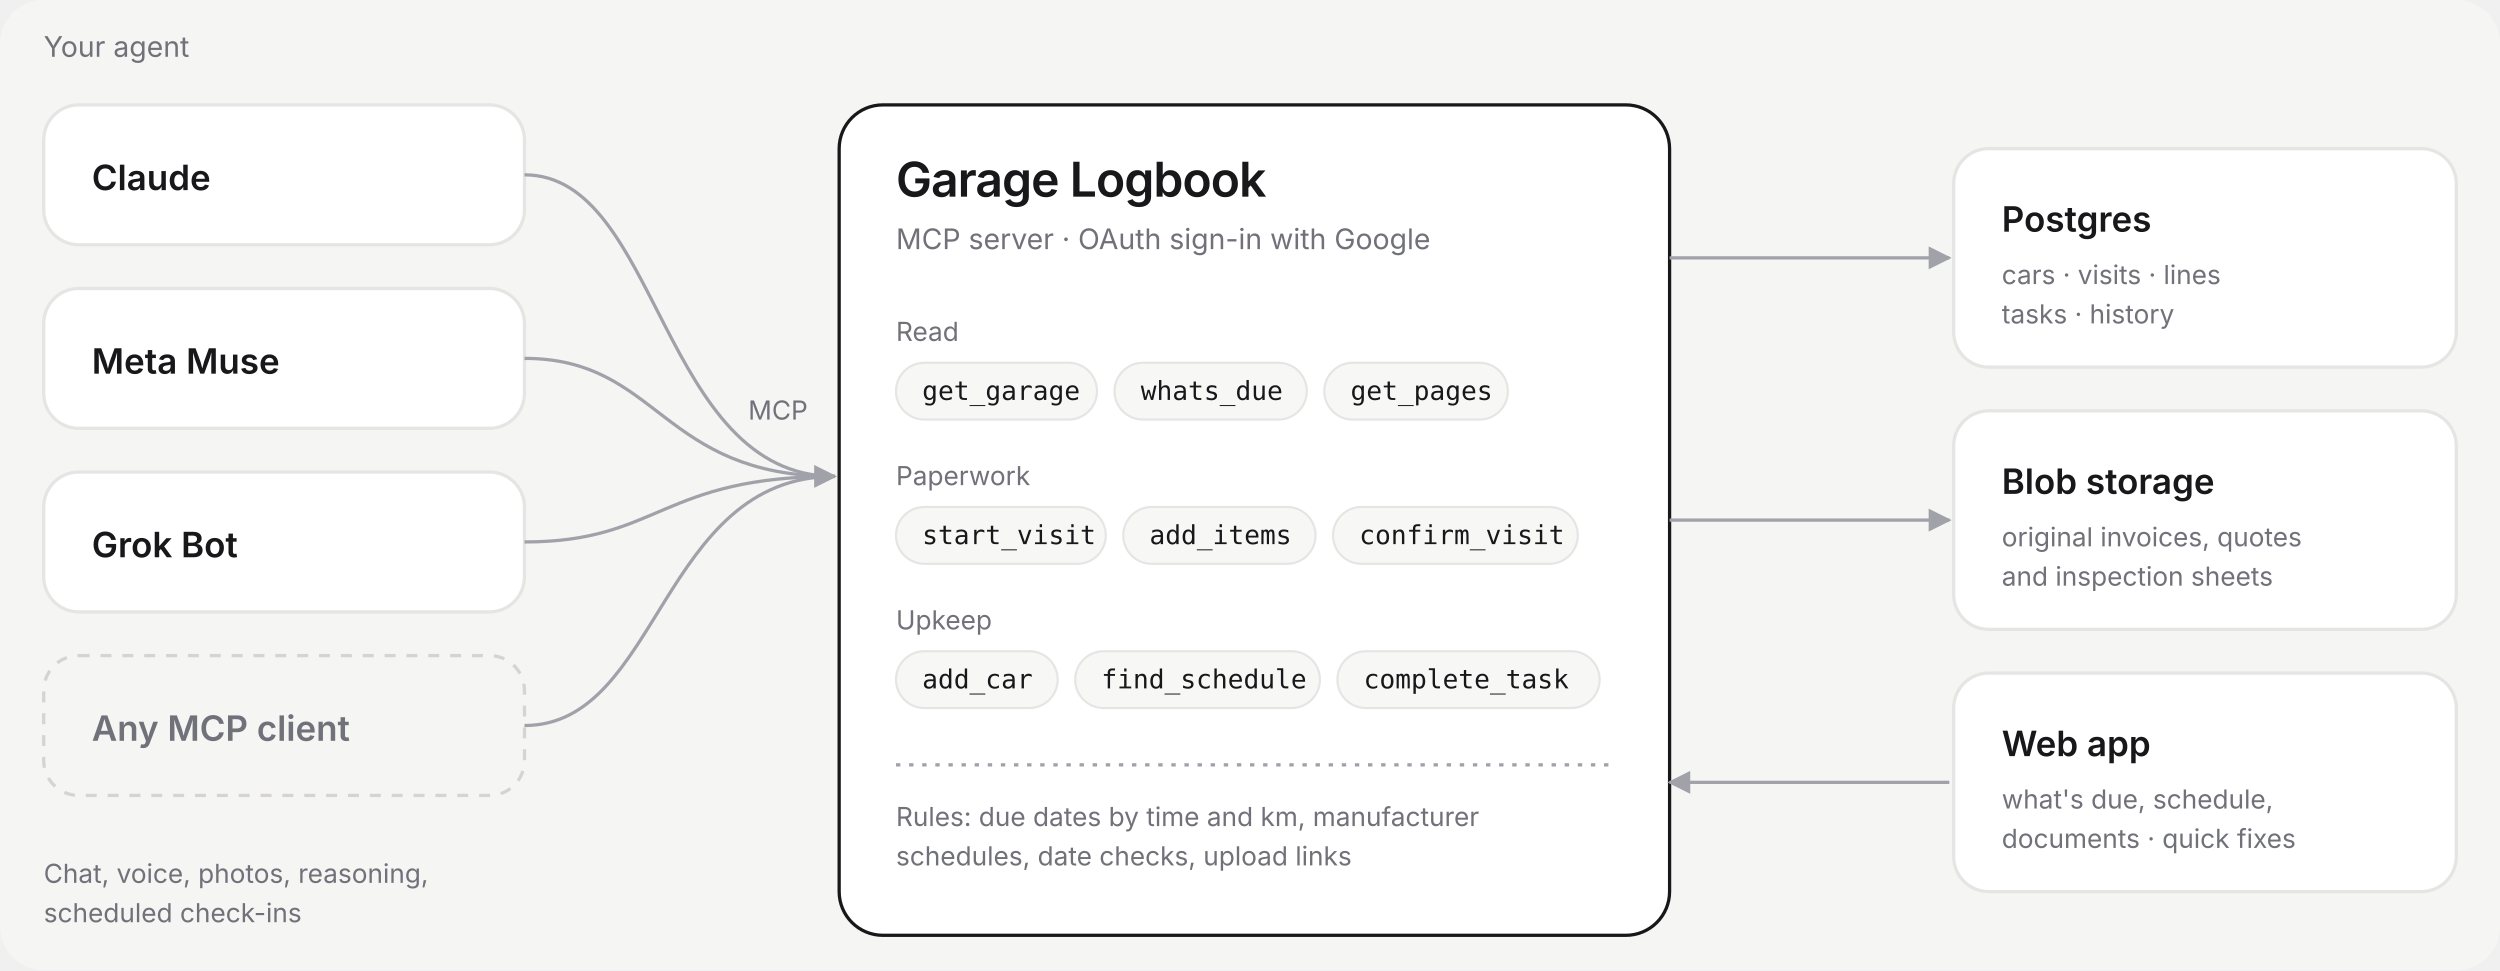
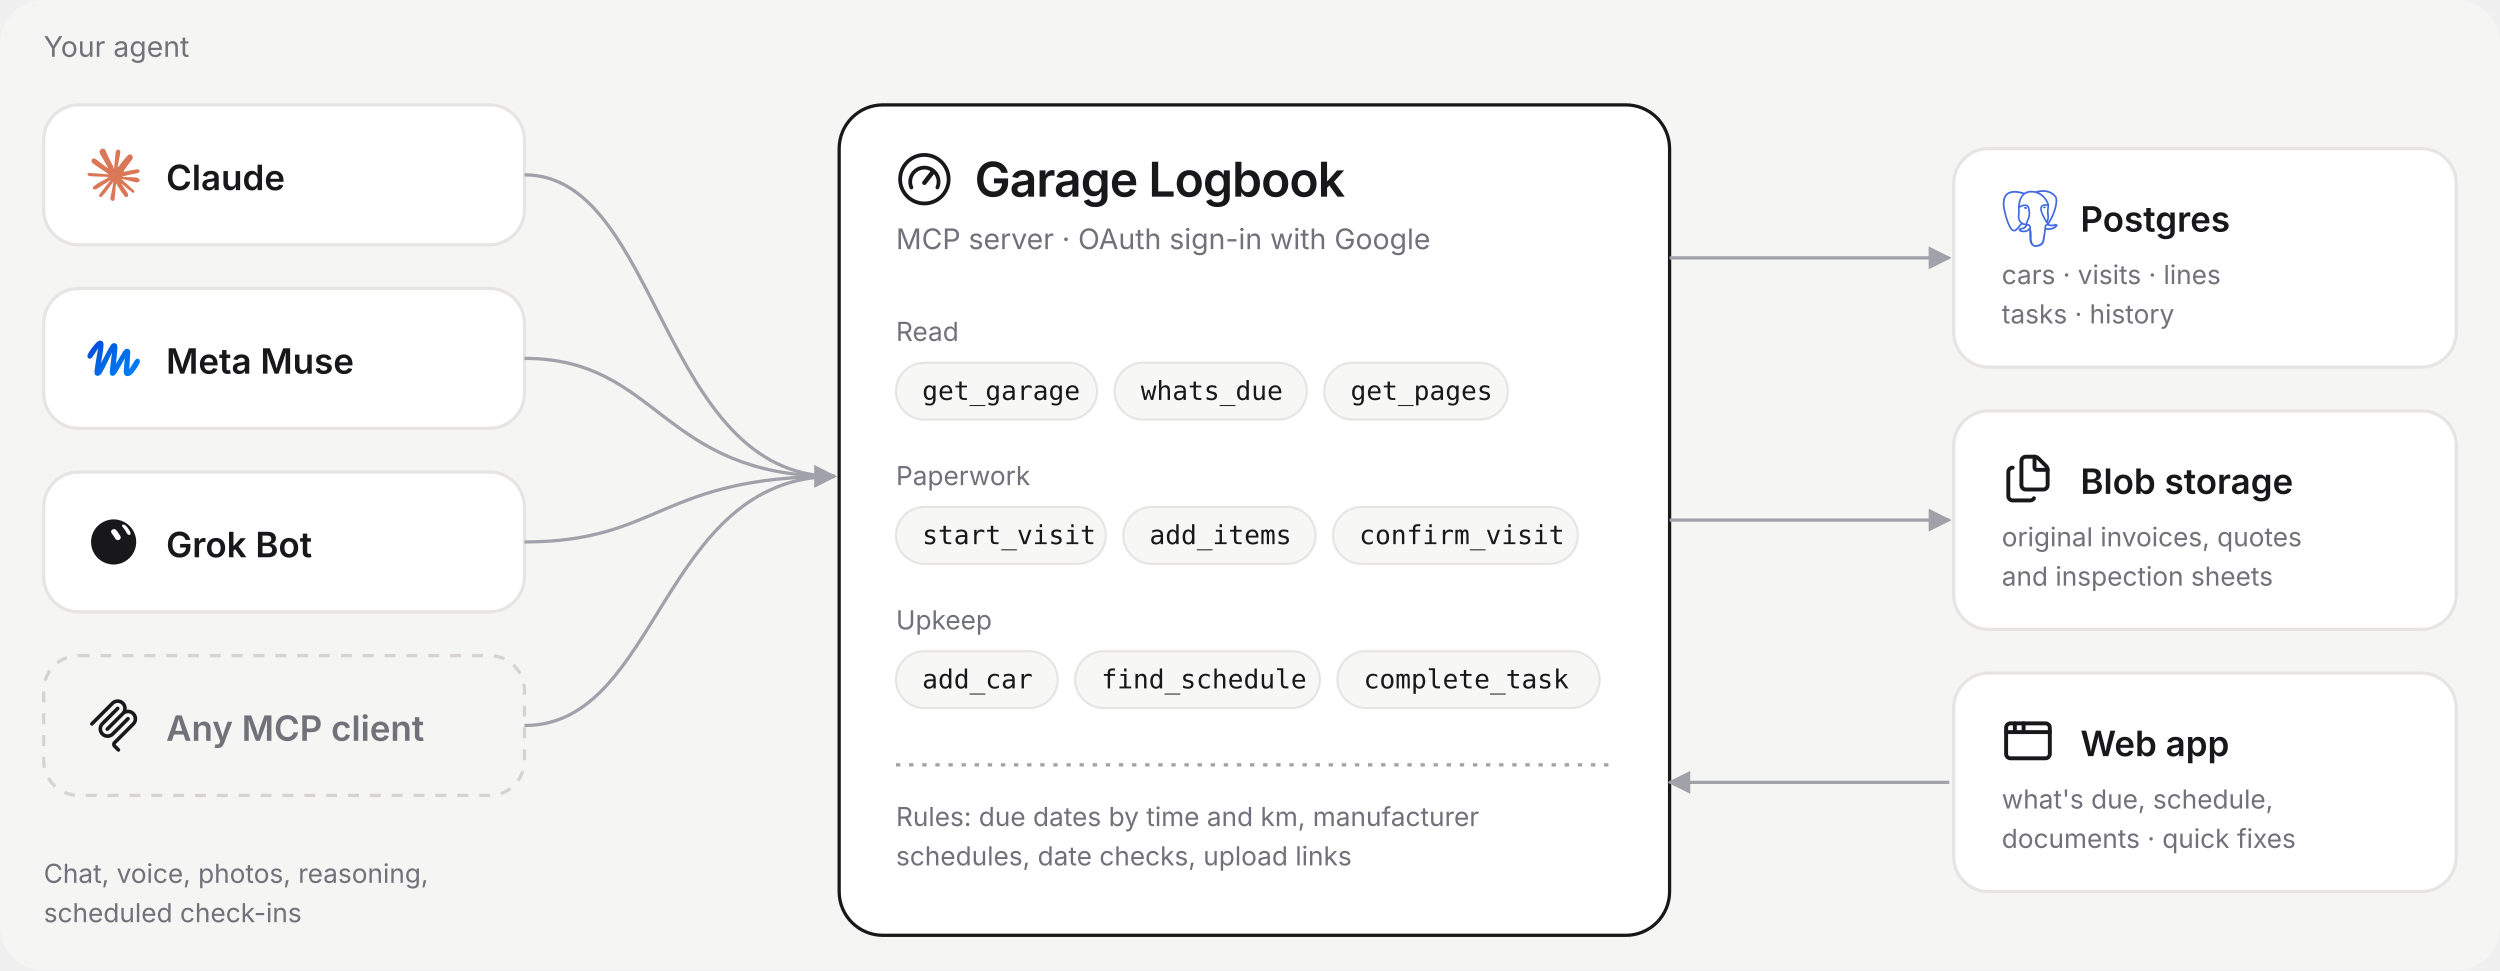
<svg xmlns="http://www.w3.org/2000/svg" viewBox="28 52 1144 444" width="1144" height="444" font-family="Inter, ui-sans-serif, system-ui, -apple-system, 'Segoe UI', sans-serif">
  <style>
    .bg{fill:#f5f5f4}
    .box{fill:#ffffff;stroke:#e7e5e4;stroke-width:1.5}
    .box-strong{fill:#ffffff;stroke:#18181b;stroke-width:1.5}
    .dash{fill:none;stroke:#d6d3d1;stroke-width:1.5;stroke-dasharray:5 5}
    .chip{fill:#f7f7f6;stroke:#e7e5e4;stroke-width:1}
    .ink{fill:#18181b}
    .muted{fill:#71717a}
    .line{stroke:#a1a1aa;stroke-width:1.5;fill:none}
    .arrow{fill:#a1a1aa}
    .t-lg{font-size:22px;font-weight:600;letter-spacing:-.02em}
    .t-md{font-size:16px;font-weight:600}
    .t-sm{font-size:13px}
    .t-xs{font-size:12px}
+     .claude{fill:#D97757}
+     .pg{fill:#4169E1}
+     .icon{stroke:#18181b}
    .mono{font-family:ui-monospace, SFMono-Regular, Menlo, monospace;font-size:12px}
    @media (prefers-color-scheme: dark){
      .bg{fill:#0c0c0d}
      .box{fill:#161618;stroke:#26262a}
      .box-strong{fill:#161618;stroke:#f4f4f5}
      .dash{stroke:#34343a}
      .chip{fill:#1c1c1f;stroke:#26262a}
      .ink{fill:#f4f4f5}
      .muted{fill:#a1a1aa}
      .line{stroke:#71717a}
      .arrow{fill:#71717a}
+       .icon{stroke:#f4f4f5}
+       .pg{fill:#6b8cf0}
    }
  </style>
  <defs>
    <marker id="a" viewBox="0 0 10 10" refX="9" refY="5" markerWidth="7" markerHeight="7" orient="auto-start-reverse">
      <path d="M0 0 10 5 0 10z" class="arrow" />
    </marker>
  </defs>
  <rect class="bg" x="28" y="52" width="1144" height="444" rx="20" />
  <text x="48" y="78" class="muted t-sm">Your agent</text>
  <rect class="box" x="48" y="100" width="220" height="64" rx="16" />
-   <text x="70" y="139" class="ink t-md">Claude</text>
+   <svg x="68" y="120" width="24" height="24" viewBox="0 0 24 24">
+     <path class="claude" d="m4.714 15.956 4.717-2.647.079-.231-.079-.128h-.231l-.789-.049-2.696-.073-2.337-.097-2.265-.121-.571-.121-.534-.704.055-.352.48-.322.686.061 1.518.103 2.277.158 1.651.097 2.447.255h.389l.055-.158-.134-.097-.103-.097L6.973 9.836l-2.55-1.688-1.336-.971-.723-.492-.364-.461-.158-1.008.656-.723.88.061.225.061.892.686 1.906 1.475 2.489 1.834.364.303.146-.103.018-.073-.164-.273-1.354-2.447-1.445-2.489-.643-1.032-.17-.619c-.061-.255-.103-.467-.103-.729L6.287.134 6.7 0l.996.134.419.364.619 1.415 1.002 2.228 1.554 3.03.455.898.243.832.091.255h.158v-.146l.128-1.706.237-2.095.231-2.696.079-.759.376-.911.747-.492.583.279.48.686-.067.443-.285 1.852-.559 2.902-.364 1.943h.212l.243-.243.984-1.305 1.651-2.064.729-.82.85-.905.546-.431h1.032l.759 1.129-.34 1.166-1.062 1.348-.88 1.141-1.263 1.7-.789 1.36.073.109.188-.018 2.853-.607 1.542-.279 1.84-.316.832.389.091.395-.328.807-1.967.486-2.307.461-3.436.814-.043.03.049.061 1.548.146.662.036h1.621l3.018.225.789.522.474.638-.079.486-1.214.619-1.639-.389-3.825-.911-1.311-.328h-.182v.109l1.093 1.069 2.003 1.809 2.507 2.331.128.577-.322.455-.34-.049-2.204-1.657-.85-.747-1.925-1.621h-.128v.17l.443.65 2.344 3.521.121 1.081-.17.352-.607.212-.668-.121-1.372-1.925L14.38 17.959l-1.141-1.943-.14.079-.674 7.255-.316.37-.729.279-.607-.461-.322-.747.322-1.475.389-1.925.316-1.53.285-1.9.17-.631-.012-.043-.14.018-1.433 1.967-2.18 2.945-1.724 1.846-.413.164-.716-.37.067-.662.401-.589 2.386-3.036 1.439-1.882.929-1.087-.006-.158h-.055l-6.338 4.116-1.129.146-.486-.455.061-.747.231-.243 1.906-1.311Z" />
+   </svg>
+   <text x="104" y="139" class="ink t-md">Claude</text>
  <rect class="box" x="48" y="184" width="220" height="64" rx="16" />
-   <text x="70" y="223" class="ink t-md">Meta Muse</text>
+   <svg x="68" y="204" width="24" height="24" viewBox="0 0 100 100" fill="none">
+     <path d="M24.626 16.121C28.236 16.121 30.819 18.941 30.819 23.364C30.819 27.787 30.105 31.776 28.922 40.247C28.074 46.181 26.62 55.242 26.013 59.009C27.178 56.782 29.907 51.576 30.391 50.598C36.108 39.061 42.066 28.754 43.783 26.025C46.059 22.382 48.062 20.923 51.16 20.923C52.769 20.923 54.683 21.736 55.632 22.819C56.918 24.29 57.186 26.66 57.141 29.244C57.074 33.207 56.56 39.526 55.855 46.57C55.542 49.706 54.937 56.107 54.529 60.4C58.188 53.853 64.961 41.811 67.692 37.606C70.073 33.94 72.466 31.58 75.684 31.58C78.46 31.58 81.881 33.542 81.677 38.757C81.377 46.456 80.267 63.223 79.761 70.748C83.166 65.791 87.638 58.454 89.315 55.697C91.01 52.908 92.75 50.654 95.39 50.578C98.099 50.499 99.913 52.341 99.996 55.184C100.078 58.028 98.383 61.226 96.134 64.856C93.694 68.796 90.962 73.012 87.638 76.949C84.315 80.886 81.26 83.878 76.599 83.879C72.424 83.879 69.487 81.104 69.283 76.025C69.177 73.364 69.68 67.641 70.06 63.167C70.5 57.987 71.031 52.986 71.403 49.679C67.734 56.398 60.01 70.468 56.535 75.96C53.134 81.334 51.477 83.227 47.888 83.228C44.298 83.228 42.723 80.642 42.672 76.75C42.614 72.528 45.785 47.182 46.859 38.737C45.118 42.462 40.839 51.606 38.155 57.044C35.559 62.306 31.204 71.398 28.044 76.636C25.767 80.409 23.209 83.227 19.417 83.228C15.625 83.228 13.485 80.678 13.485 76.579C13.485 72.479 14.672 65.649 15.947 57.178C16.584 53.078 17.311 48.613 18.131 43.876C18.732 40.448 19.776 34.417 20.418 30.713C17.502 35.254 12.254 43.428 10.657 45.89C8.881 48.629 7.287 50.626 4.647 50.627C1.733 50.627 0.001 48.352 0 45.711C0 43.07 1.343 41.034 3.524 37.451C6.324 32.846 11.358 26.57 14.115 23.275C17.366 19.391 20.614 16.122 24.626 16.121Z" fill="url(#muse-grad)" />
+     <defs>
+       <linearGradient id="muse-grad" x1="133.245" y1="109.046" x2="24.92" y2="-12.556" gradientUnits="userSpaceOnUse">
+         <stop offset="0.255" stop-color="#0082FB" style="stop-color:#0082FB;stop-color:color(display-p3 0 0.51 0.984);stop-opacity:1;" />
+         <stop offset="0.697" stop-color="#0064E0" style="stop-color:#0064E0;stop-color:color(display-p3 0 0.392 0.878);stop-opacity:1;" />
+         <stop offset="1" stop-color="#0040DC" style="stop-color:#0040DC;stop-color:color(display-p3 0 0.251 0.863);stop-opacity:1;" />
+       </linearGradient>
+     </defs>
+   </svg>
+   <text x="104" y="223" class="ink t-md">Meta Muse</text>
  <rect class="box" x="48" y="268" width="220" height="64" rx="16" />
-   <text x="70" y="307" class="ink t-md">Grok Bot</text>
+   <svg x="68" y="288" width="24" height="24" viewBox="0 0 24 24">
+     <path class="ink" fill-rule="evenodd" d="M 21.675 8.364 C 22.181 9.711 22.401 11.160 22.318 12.596 C 22.240 13.947 21.893 15.281 21.305 16.500 C 19.286 20.674 14.707 23.000 10.145 22.167 C 9.064 21.970 8.015 21.599 7.049 21.073 C 6.010 20.506 5.070 19.758 4.283 18.874 C 3.438 17.927 2.772 16.824 2.325 15.636 C 1.819 14.289 1.599 12.840 1.682 11.404 C 1.760 10.053 2.107 8.719 2.695 7.500 C 4.714 3.326 9.293 1.000 13.855 1.833 C 14.936 2.030 15.985 2.401 16.951 2.927 C 17.990 3.494 18.930 4.242 19.717 5.126 C 20.562 6.073 21.228 7.177 21.675 8.364 Z M 12.012 6.137 L 12.309 6.139 L 12.599 6.198 L 12.871 6.314 L 13.114 6.485 L 13.310 6.706 L 13.490 6.943 L 13.665 7.183 L 13.838 7.423 L 14.010 7.666 L 14.178 7.911 L 14.344 8.157 L 14.509 8.405 L 14.670 8.653 L 14.830 8.903 L 14.986 9.155 L 15.124 9.418 L 15.206 9.703 L 15.222 9.998 L 15.171 10.290 L 15.052 10.562 L 14.872 10.797 L 14.641 10.982 L 14.374 11.108 L 14.083 11.168 L 13.787 11.160 L 13.500 11.086 L 13.235 10.954 L 13.003 10.767 L 12.817 10.537 L 12.659 10.287 L 12.497 10.037 L 12.334 9.790 L 12.170 9.542 L 12.003 9.296 L 11.837 9.051 L 11.667 8.807 L 11.495 8.565 L 11.322 8.323 L 11.148 8.084 L 10.978 7.839 L 10.869 7.565 L 10.839 7.271 L 10.890 6.979 L 11.016 6.712 L 11.209 6.486 L 11.449 6.312 L 11.721 6.195 Z M 16.385 4.055 L 16.653 4.082 L 16.911 4.159 L 17.157 4.272 L 17.386 4.412 L 17.600 4.576 L 17.793 4.764 L 17.972 4.967 L 18.144 5.175 L 18.313 5.386 L 18.475 5.601 L 18.633 5.818 L 18.787 6.041 L 18.934 6.267 L 19.077 6.495 L 19.214 6.728 L 19.347 6.963 L 19.474 7.200 L 19.594 7.441 L 19.685 7.696 L 19.736 7.960 L 19.734 8.229 L 19.659 8.486 L 19.488 8.692 L 19.239 8.788 L 18.971 8.769 L 18.720 8.673 L 18.494 8.528 L 18.293 8.347 L 18.119 8.141 L 17.972 7.915 L 17.846 7.677 L 17.716 7.442 L 17.582 7.206 L 17.442 6.976 L 17.298 6.748 L 17.150 6.523 L 16.997 6.300 L 16.838 6.083 L 16.676 5.868 L 16.508 5.655 L 16.336 5.449 L 16.158 5.245 L 16.001 5.026 L 15.884 4.783 L 15.837 4.519 L 15.911 4.264 L 16.121 4.101 Z" />
+   </svg>
+   <text x="104" y="307" class="ink t-md">Grok Bot</text>
  <rect class="dash" x="48" y="352" width="220" height="64" rx="16" />
-   <text x="70" y="391" class="muted t-md">Any MCP client</text>
+   <svg x="68" y="372" width="24" height="24" viewBox="0 0 24 24">
+     <path class="ink" d="M13.85 0a4.16 4.16 0 0 0-2.95 1.217L1.456 10.66a.835.835 0 0 0 0 1.18.835.835 0 0 0 1.18 0l9.442-9.442a2.49 2.49 0 0 1 3.541 0 2.49 2.49 0 0 1 0 3.541L8.59 12.97l-.1.1a.835.835 0 0 0 0 1.18.835.835 0 0 0 1.18 0l.1-.098 7.03-7.034a2.49 2.49 0 0 1 3.542 0l.049.05a2.49 2.49 0 0 1 0 3.54l-8.54 8.54a1.96 1.96 0 0 0 0 2.755l1.753 1.753a.835.835 0 0 0 1.18 0 .835.835 0 0 0 0-1.18l-1.753-1.753a.266.266 0 0 1 0-.394l8.54-8.54a4.185 4.185 0 0 0 0-5.9l-.05-.05a4.16 4.16 0 0 0-2.95-1.218c-.2 0-.401.02-.6.048a4.17 4.17 0 0 0-1.17-3.552A4.16 4.16 0 0 0 13.85 0m0 3.333a.84.84 0 0 0-.59.245L6.275 10.56a4.186 4.186 0 0 0 0 5.902 4.186 4.186 0 0 0 5.902 0L19.16 9.48a.835.835 0 0 0 0-1.18.835.835 0 0 0-1.18 0l-6.985 6.984a2.49 2.49 0 0 1-3.54 0 2.49 2.49 0 0 1 0-3.54l6.983-6.985a.835.835 0 0 0 0-1.18.84.84 0 0 0-.59-.245" />
+   </svg>
+   <text x="104" y="391" class="muted t-md">Any MCP client</text>
  <text x="48" y="456" class="muted t-xs">Chat, voice, photos, reasoning,</text>
  <text x="48" y="474" class="muted t-xs">scheduled check-ins</text>
  <path class="line" d="M268 132 C330 132 330 270 410 270" marker-end="url(#a)" />
  <path class="line" d="M268 216 C330 216 330 270 410 270" />
  <path class="line" d="M268 300 C330 300 330 270 410 270" />
  <path class="line" d="M268 384 C330 384 330 270 410 270" />
-   <text x="384" y="244" class="muted t-xs" text-anchor="middle">MCP</text>
  <rect class="box-strong" x="412" y="100" width="380" height="380" rx="20" />
-   <text x="438" y="142" class="ink t-lg">Garage Logbook</text>
+   <svg x="438" y="121" width="26" height="26" viewBox="0 0 24 24" fill="none" class="icon" stroke-width="1.6" stroke-linecap="round">
+     <circle cx="12" cy="12" r="10.25" />
+     <path d="M6.5 15.5a6 6 0 1 1 11 0" />
+     <path d="M12 13.5 15.5 9" stroke-width="1.9" />
+   </svg>
+   <text x="474" y="142" class="ink t-lg">Garage Logbook</text>
  <text x="438" y="166" class="muted t-sm">MCP server · OAuth sign-in with Google</text>
  <text x="438" y="208" class="muted t-xs">Read</text>
  <rect class="chip" x="438" y="218" width="92" height="26" rx="13" />
  <text x="450" y="235" class="ink mono">get_garage</text>
  <rect class="chip" x="538" y="218" width="88" height="26" rx="13" />
  <text x="550" y="235" class="ink mono">whats_due</text>
  <rect class="chip" x="634" y="218" width="84" height="26" rx="13" />
  <text x="646" y="235" class="ink mono">get_pages</text>
  <text x="438" y="274" class="muted t-xs">Paperwork</text>
  <rect class="chip" x="438" y="284" width="96" height="26" rx="13" />
  <text x="450" y="301" class="ink mono">start_visit</text>
  <rect class="chip" x="542" y="284" width="88" height="26" rx="13" />
  <text x="554" y="301" class="ink mono">add_items</text>
  <rect class="chip" x="638" y="284" width="112" height="26" rx="13" />
  <text x="650" y="301" class="ink mono">confirm_visit</text>
  <text x="438" y="340" class="muted t-xs">Upkeep</text>
  <rect class="chip" x="438" y="350" width="74" height="26" rx="13" />
  <text x="450" y="367" class="ink mono">add_car</text>
  <rect class="chip" x="520" y="350" width="112" height="26" rx="13" />
  <text x="532" y="367" class="ink mono">find_schedule</text>
  <rect class="chip" x="640" y="350" width="120" height="26" rx="13" />
  <text x="652" y="367" class="ink mono">complete_task</text>
  <line x1="438" y1="402" x2="766" y2="402" class="line" stroke-dasharray="2 4" />
  <text x="438" y="430" class="muted t-xs">Rules: due dates by time and km, manufacturer</text>
  <text x="438" y="448" class="muted t-xs">schedules, date checks, upload links</text>
  <path class="line" d="M792 170 L920 170" marker-end="url(#a)" />
  <path class="line" d="M792 290 L920 290" marker-end="url(#a)" />
  <path class="line" d="M920 410 L792 410" marker-end="url(#a)" />
  <rect class="box" x="922" y="120" width="230" height="100" rx="16" />
-   <text x="944" y="158" class="ink t-md">Postgres</text>
+   <svg x="944" y="139" width="26" height="26" viewBox="0 0 24 24">
+     <path class="pg" d="M23.559 14.723a.527.527 0 0 0-.056-.119c-.139-.263-.477-.342-1.007-.232-1.653.341-2.293.131-2.526-.019 1.342-2.048 2.445-4.522 3.041-6.83.271-1.051.798-3.524.122-4.732a1.564 1.564 0 0 0-.151-.235C21.693.909 19.801.025 17.51.001c-1.495-.016-2.771.346-3.116.479a9.449 9.449 0 0 0-.516-.082 8.044 8.044 0 0 0-1.311-.128c-1.182-.018-2.204.264-3.05.841-.857-.321-4.789-1.645-7.222.079C.936 2.153.309 3.873.43 6.304c.041.818.507 3.334 1.242 5.744.46 1.506.939 2.702 1.433 3.582.553.994 1.126 1.593 1.714 1.79.447.149 1.133.144 1.858-.728.801-.964 1.59-1.826 1.945-2.207.435.235.906.362 1.39.377a.057.057 0 0 0 0.0.004 11.031 11.031 0 0 0-.247.305c-.339.43-.409.52-1.5.744-.31.064-1.134.234-1.146.811-.003.122.033.231.092.327.227.423.922.61 1.015.633 1.335.334 2.504.092 3.371-.679-.017 2.231.077 4.417.345 5.087.221.553.762 1.905 2.469 1.904.251 0 .526-.029.83-.094 1.782-.382 2.556-1.17 2.855-2.906.15-.871.402-2.875.539-4.101.017-.07.036-.121.057-.136.001-.001.07-.047.427.031a.367.367 0 0 0 .044.007l.254.022.015.001c.847.038 1.911-.143 2.531-.431.644-.299 1.806-1.032 1.595-1.67zM2.371 11.877c-.744-2.436-1.178-4.885-1.212-5.572-.109-2.171.417-3.683 1.562-4.493 1.837-1.299 4.84-.541 6.108-.13-.003.003-.007.006-.01.009-2.024 2.044-1.976 5.536-1.971 5.75-0.0.082.007.199.016.359.035.587.1 1.68-.073 2.918-.161 1.15.194 2.276.973 3.089.081.084.165.163.252.237-.347.371-1.1 1.193-1.903 2.158-.568.682-.96.552-1.089.509-.392-.131-.813-.587-1.238-1.322-.48-.839-.964-2.032-1.415-3.513zm6.007 5.087c-.171-.043-.327-.113-.432-.177.089-.039.237-.09.483-.141 1.283-.264 1.482-.451 1.914-1.0.099-.126.212-.269.367-.443a.355.355 0 0 0 .074-.13c.171-.151.272-.11.437-.042.156.065.308.26.369.475.029.102.062.294-.045.444-.904 1.266-2.222 1.249-3.168 1.013zm2.094-3.988-.052.141c-.133.357-.257.688-.333 1.003-.667-.002-1.317-.287-1.81-.802-.628-.655-.913-1.566-.782-2.5.183-1.308.115-2.447.079-3.059-.005-.086-.009-.161-.012-.22.296-.262 1.666-.996 2.643-.772.446.102.718.406.831.928.585 2.704.077 3.831-.33 4.736-.084.187-.163.363-.231.545zm7.364 4.572c-.017.177-.036.376-.062.596l-.146.438a.355.355 0 0 0-.018.108c-.006.475-.054.649-.115.869-.063.229-.135.489-.179 1.058-.11 1.414-.878 2.227-2.417 2.557-1.516.325-1.784-.497-2.021-1.222a6.582 6.582 0 0 0-.077-.227c-.215-.586-.191-1.412-.157-2.555.017-.561-.025-1.901-.33-2.646.004-.293.011-.591.019-.892a.353.353 0 0 0-.015-.113 1.493 1.493 0 0 0-.044-.208c-.123-.428-.421-.787-.78-.935-.142-.059-.404-.167-.718-.087.067-.276.183-.588.309-.925l.053-.142c.059-.16.134-.326.213-.501.426-.948 1.011-2.245.377-5.177-.237-1.098-1.03-1.634-2.232-1.51-.721.075-1.38.365-1.709.532a5.672 5.672 0 0 0-.196.104c.092-1.106.439-3.174 1.736-4.482a4.031 4.031 0 0 1 .303-.276.353.353 0 0 0 .145-.064c.752-.571 1.694-.851 2.802-.833.409.007.802.034 1.174.081 1.939.354 3.244 1.447 4.036 2.383.814.962 1.255 1.931 1.431 2.454-1.323-.135-2.223.127-2.68.779-.993 1.419.543 4.173 1.281 5.496.135.243.252.452.289.541.24.583.551.971.779 1.255.07.087.137.171.189.245-.401.116-1.121.383-1.055 1.717-.012.156-.042.447-.083.815-.046.208-.07.46-.099.766zm.89-1.621c-.041-.832.269-.918.597-1.01a2.857 2.857 0 0 0 .135-.041 1.202 1.202 0 0 0 .134.103c.57.377 1.582.421 3.007.134-.202.177-.519.399-.953.601-.41.19-1.096.333-1.747.364-.72.034-1.086-.081-1.172-.151zm.57-9.271c-.006.351-.054.669-.105 1.002-.055.358-.112.727-.126 1.176-.014.437.04.891.093 1.33.107.887.216 1.8-.207 2.701a3.527 3.527 0 0 1-.188-.386c-.053-.128-.167-.333-.325-.616-.616-1.104-2.057-3.69-1.319-4.745.38-.543 1.341-.566 2.178-.463zm.228 7.014a12.376 12.376 0 0 0-.085-.107l-.035-.044c.726-1.2.584-2.386.458-3.438-.052-.432-.101-.84-.088-1.223.013-.406.067-.754.118-1.091.064-.415.129-.844.111-1.351.013-.053.019-.116.012-.19-.046-.485-.6-1.938-1.729-3.253-.608-.707-1.49-1.497-2.689-2.039.525-.107 1.233-.203 2.024-.186 2.051.046 3.675.814 4.824 2.282a.908.908 0 0 1 .067.1c.723 1.356-.276 6.275-2.987 10.54zm-8.817-6.116c-.025.179-.309.422-.621.422a.582.582 0 0 1-.081-.006c-.187-.026-.377-.144-.506-.316-.046-.06-.12-.178-.105-.284.005-.04.026-.099.092-.149.118-.089.352-.123.61-.087.316.044.643.194.611.419zm7.931-.411c.011.079-.049.201-.153.31-.068.072-.212.196-.408.223a.546.546 0 0 1-.075.005c-.293 0-.541-.234-.561-.372-.024-.176.264-.311.561-.352.297-.041.611.009.636.185z" />
+   </svg>
+   <text x="980" y="158" class="ink t-md">Postgres</text>
  <text x="944" y="182" class="muted t-xs">cars · visits · lines</text>
  <text x="944" y="200" class="muted t-xs">tasks · history</text>
  <rect class="box" x="922" y="240" width="230" height="100" rx="16" />
-   <text x="944" y="278" class="ink t-md">Blob storage</text>
+   <svg x="944" y="259" width="24" height="24" viewBox="0 0 24 24" fill="none" class="icon" stroke-width="1.8" stroke-linecap="round" stroke-linejoin="round">
+     <path d="M15 2h-4a2 2 0 0 0-2 2v11a2 2 0 0 0 2 2h8a2 2 0 0 0 2-2V8" />
+     <path d="M16.706 2.706A2.4 2.4 0 0 0 15 2v5a1 1 0 0 0 1 1h5a2.4 2.4 0 0 0-.706-1.706z" />
+     <path d="M5 7a2 2 0 0 0-2 2v11a2 2 0 0 0 2 2h8a2 2 0 0 0 1.732-1" />
+   </svg>
+   <text x="980" y="278" class="ink t-md">Blob storage</text>
  <text x="944" y="302" class="muted t-xs">original invoices, quotes</text>
  <text x="944" y="320" class="muted t-xs">and inspection sheets</text>
  <rect class="box" x="922" y="360" width="230" height="100" rx="16" />
-   <text x="944" y="398" class="ink t-md">Web app</text>
+   <svg x="944" y="379" width="24" height="24" viewBox="0 0 24 24" fill="none" class="icon" stroke-width="1.8" stroke-linecap="round" stroke-linejoin="round">
+     <rect x="2" y="4" width="20" height="16" rx="2" />
+     <path d="M10 4v4" />
+     <path d="M2 8h20" />
+     <path d="M6 4v4" />
+   </svg>
+   <text x="980" y="398" class="ink t-md">Web app</text>
  <text x="944" y="422" class="muted t-xs">what's due, schedule,</text>
  <text x="944" y="440" class="muted t-xs">documents · quick fixes</text>
</svg>
